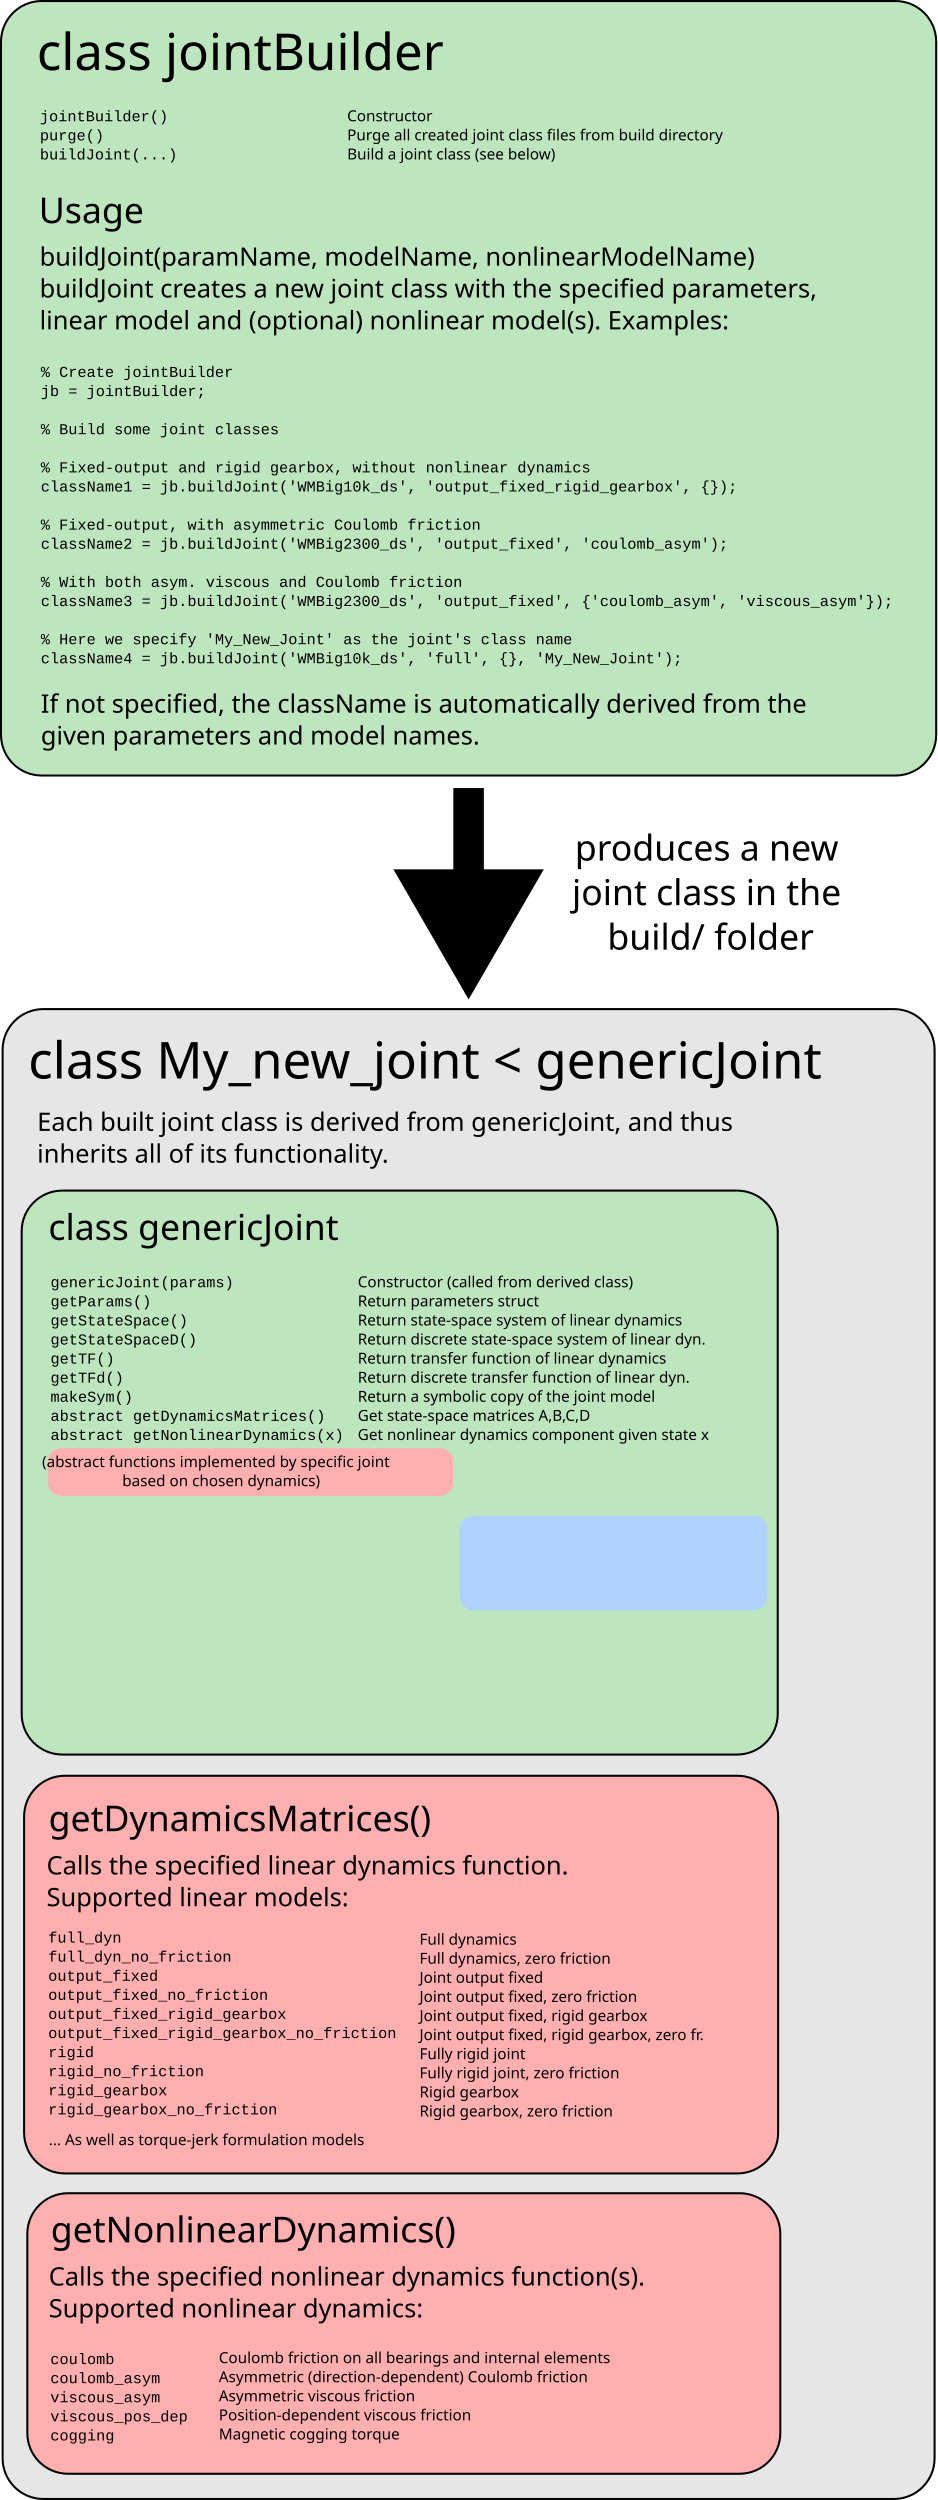
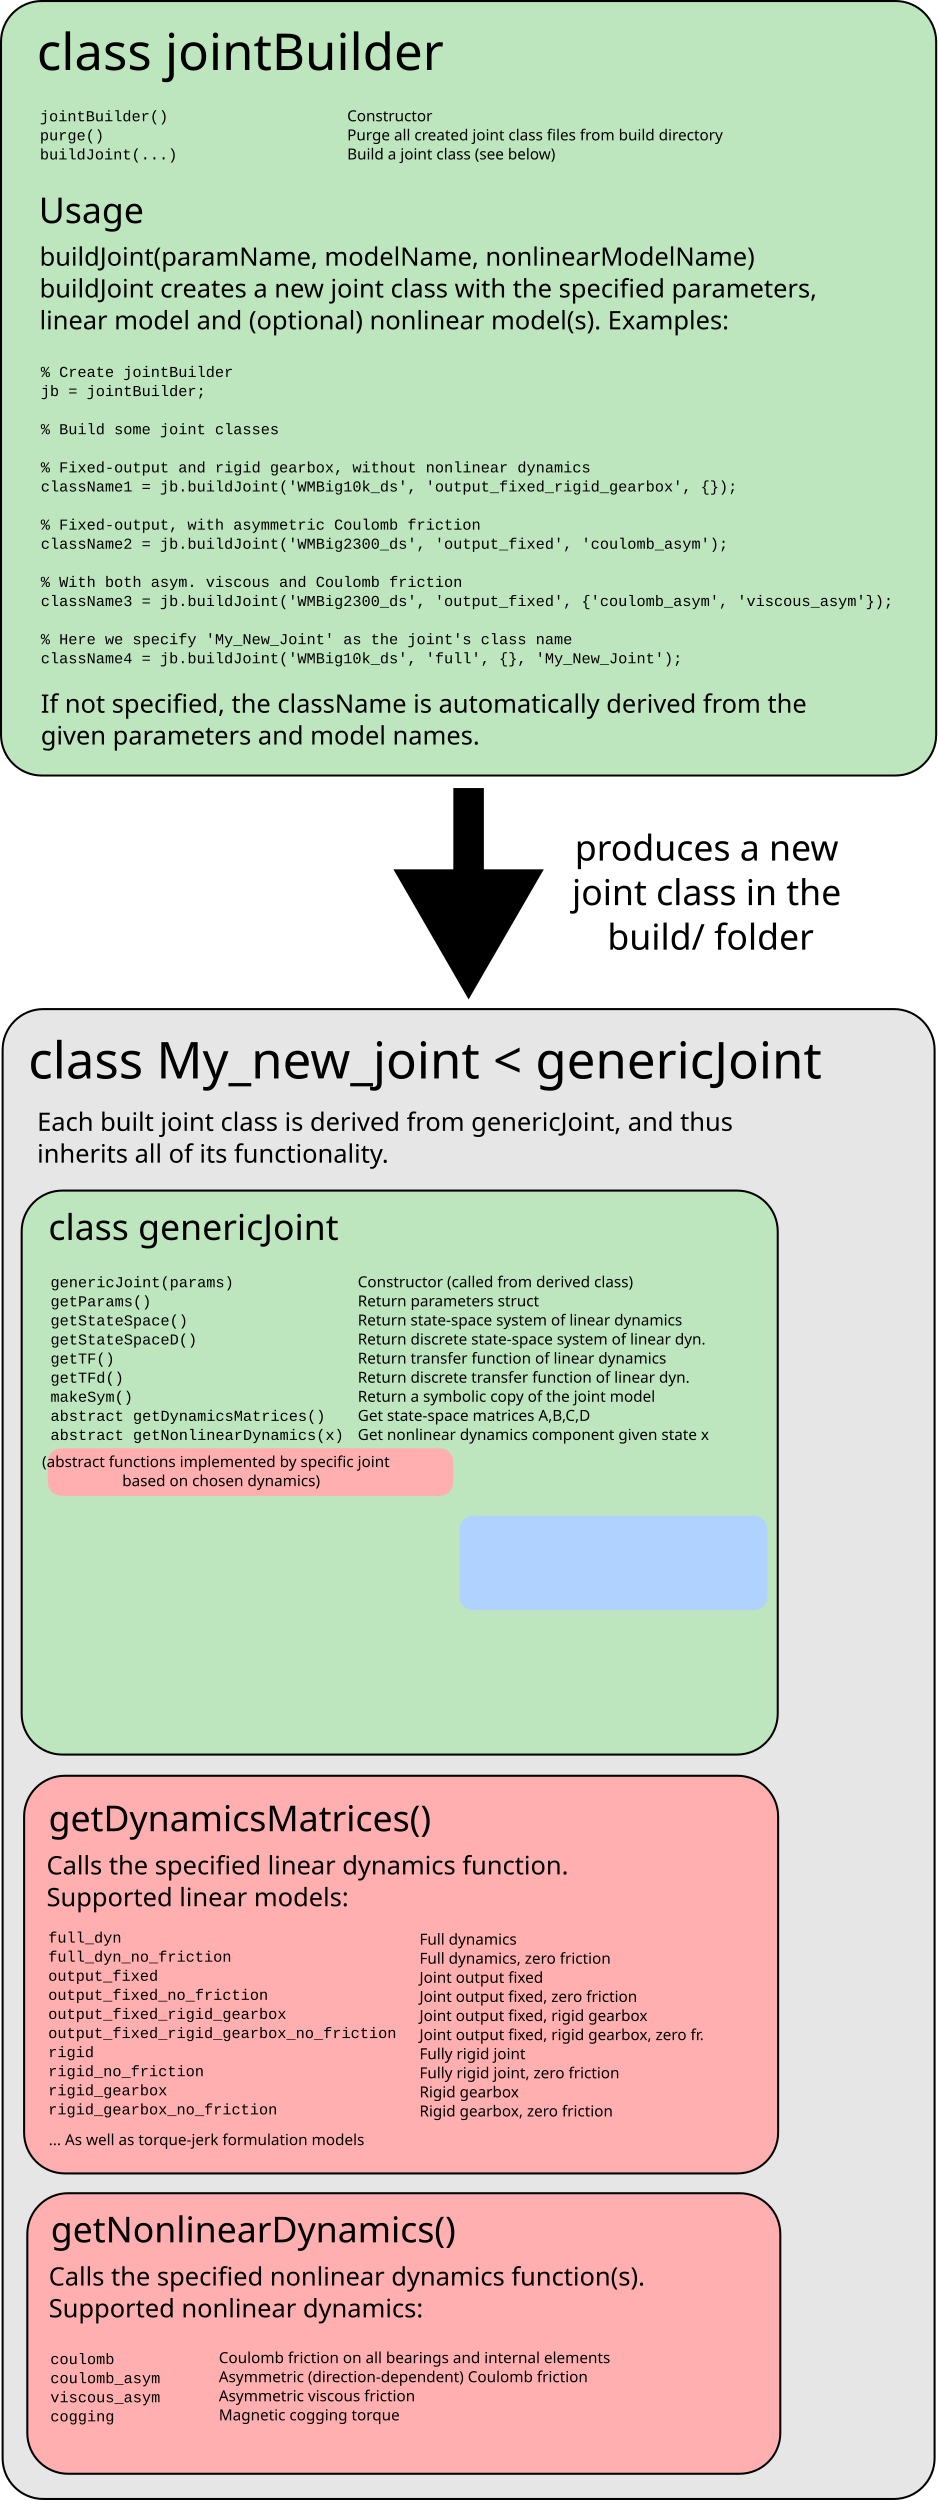
<svg xmlns="http://www.w3.org/2000/svg" width="129.9mm" height="346.51mm" viewBox="0 0 460.276 1227.792" id="svg2" version="1.1">
  <defs id="defs4">
    <marker style="overflow:visible" id="marker4872" refX="0" refY="0" orient="auto">
      <path transform="scale(0.4,0.4)" style="fill:#000000;fill-opacity:1;fill-rule:evenodd;stroke:#000000;stroke-width:1pt;stroke-opacity:1" d="m 5.77,0 -8.65,5 0,-10 8.65,5 z" id="path4874" />
    </marker>
    <marker orient="auto" refY="0" refX="0" id="TriangleOutM" style="overflow:visible">
      <path id="path4481" d="m 5.77,0 -8.65,5 0,-10 8.65,5 z" style="fill:#000000;fill-opacity:1;fill-rule:evenodd;stroke:#000000;stroke-width:1pt;stroke-opacity:1" transform="scale(0.4,0.4)" />
    </marker>
    <marker orient="auto" refY="0" refX="0" id="TriangleOutL" style="overflow:visible">
      <path id="path4478" d="m 5.77,0 -8.65,5 0,-10 8.65,5 z" style="fill:#000000;fill-opacity:1;fill-rule:evenodd;stroke:#000000;stroke-width:1pt;stroke-opacity:1" transform="scale(0.8,0.8)" />
    </marker>
    <marker orient="auto" refY="0" refX="0" id="Arrow2Lend" style="overflow:visible">
      <path id="path4357" style="fill:#000000;fill-opacity:1;fill-rule:evenodd;stroke:#000000;stroke-width:0.625;stroke-linejoin:round;stroke-opacity:1" d="M 8.719,4.034 -2.207,0.016 8.719,-4.002 c -1.745,2.372 -1.735,5.617 -6e-7,8.035 z" transform="matrix(-1.1,0,0,-1.1,-1.1,0)" />
    </marker>
    <marker orient="auto" refY="0" refX="0" id="Arrow1Mend" style="overflow:visible">
      <path id="path4345" d="M 0,0 5,-5 -12.5,0 5,5 0,0 Z" style="fill:#000000;fill-opacity:1;fill-rule:evenodd;stroke:#000000;stroke-width:1pt;stroke-opacity:1" transform="matrix(-0.4,0,0,-0.4,-4,0)" />
    </marker>
  </defs>
  <g id="layer1" transform="translate(803.2275,-141.7293)">
    <g id="g4297" transform="translate(-199.2935,87.06236)">
      <rect transform="scale(1,-1)" ry="20" rx="20" y="-435.544" x="-603.434" height="380.377" width="459.276" id="rect4136-6-2" style="opacity:1;fill:#bee6be;fill-opacity:1;fill-rule:nonzero;stroke:#000000;stroke-width:1;stroke-miterlimit:4;stroke-dasharray:none;stroke-dashoffset:0;stroke-opacity:1" />
      <text id="text4260-7" y="89.054" x="-585.833" style="font-style:normal;font-weight:normal;font-size:30px;line-height:125%;font-family:Sans;letter-spacing:0px;word-spacing:0px;fill:#000000;fill-opacity:1;stroke:none;stroke-width:1px;stroke-linecap:butt;stroke-linejoin:miter;stroke-opacity:1" xml:space="preserve">
        <tspan y="89.054" x="-585.833" id="tspan4262-7" style="font-size:25px">class jointBuilder</tspan>
      </text>
      <text id="text4142-6" y="114.219" x="-584.348" style="font-style:normal;font-weight:normal;font-size:17.5px;line-height:125%;font-family:Sans;letter-spacing:0px;word-spacing:0px;fill:#000000;fill-opacity:1;stroke:none;stroke-width:1px;stroke-linecap:butt;stroke-linejoin:miter;stroke-opacity:1" xml:space="preserve">
        <tspan style="font-style:normal;font-variant:normal;font-weight:normal;font-stretch:normal;font-size:7.5px;font-family:'Liberation Mono';-inkscape-font-specification:'Liberation Mono'" id="tspan4182-9" y="114.219" x="-584.348">jointBuilder()</tspan>
        <tspan style="font-style:normal;font-variant:normal;font-weight:normal;font-stretch:normal;font-size:7.5px;font-family:'Liberation Mono';-inkscape-font-specification:'Liberation Mono'" y="123.594" x="-584.348" id="tspan7313">purge()</tspan>
        <tspan style="font-style:normal;font-variant:normal;font-weight:normal;font-stretch:normal;font-size:7.5px;font-family:'Liberation Mono';-inkscape-font-specification:'Liberation Mono'" y="132.969" x="-584.348" id="tspan7315">buildJoint(...)</tspan>
      </text>
      <text id="text4142-1-1" y="114.224" x="-433.441" style="font-style:normal;font-weight:normal;font-size:17.5px;line-height:125%;font-family:Sans;letter-spacing:0px;word-spacing:0px;fill:#000000;fill-opacity:1;stroke:none;stroke-width:1px;stroke-linecap:butt;stroke-linejoin:miter;stroke-opacity:1" xml:space="preserve">
        <tspan style="font-style:normal;font-variant:normal;font-weight:normal;font-stretch:normal;font-size:7.5px;font-family:Sans;-inkscape-font-specification:Sans" id="tspan4182-5-7" y="114.224" x="-433.441">Constructor</tspan>
        <tspan style="font-style:normal;font-variant:normal;font-weight:normal;font-stretch:normal;font-size:7.5px;font-family:Sans;-inkscape-font-specification:Sans" y="123.599" x="-433.441" id="tspan7311">Purge all created joint class files from build directory</tspan>
        <tspan style="font-style:normal;font-variant:normal;font-weight:normal;font-stretch:normal;font-size:7.5px;font-family:Sans;-inkscape-font-specification:Sans" y="132.974" x="-433.441" id="tspan7317">Build a joint class (see below)</tspan>
      </text>
      <text id="text4138-2" y="164.251" x="-584.891" style="font-style:normal;font-weight:normal;font-size:40px;line-height:125%;font-family:Sans;letter-spacing:0px;word-spacing:0px;fill:#000000;fill-opacity:1;stroke:none;stroke-width:1px;stroke-linecap:butt;stroke-linejoin:miter;stroke-opacity:1" xml:space="preserve">
        <tspan style="font-size:17.5px" y="164.251" x="-584.891" id="tspan4140-5">Usage</tspan>
      </text>
      <text xml:space="preserve" style="font-style:normal;font-weight:normal;font-size:7.5px;line-height:125%;font-family:Sans;letter-spacing:0px;word-spacing:0px;fill:#000000;fill-opacity:1;stroke:none;stroke-width:1px;stroke-linecap:butt;stroke-linejoin:miter;stroke-opacity:1" x="-583.906" y="239.796" id="text7355">
        <tspan id="tspan7357" x="-583.906" y="239.796" style="font-style:normal;font-variant:normal;font-weight:normal;font-stretch:normal;font-family:'Liberation Mono';-inkscape-font-specification:'Liberation Mono'">% Create jointBuilder</tspan>
        <tspan x="-583.906" y="249.171" id="tspan7359" style="font-style:normal;font-variant:normal;font-weight:normal;font-stretch:normal;font-family:'Liberation Mono';-inkscape-font-specification:'Liberation Mono'">jb = jointBuilder;</tspan>
        <tspan x="-583.906" y="258.546" style="font-style:normal;font-variant:normal;font-weight:normal;font-stretch:normal;font-family:'Liberation Mono';-inkscape-font-specification:'Liberation Mono'" id="tspan7361" />
        <tspan x="-583.906" y="267.921" style="font-style:normal;font-variant:normal;font-weight:normal;font-stretch:normal;font-family:'Liberation Mono';-inkscape-font-specification:'Liberation Mono'" id="tspan7363">% Build some joint classes</tspan>
        <tspan x="-583.906" y="277.296" style="font-style:normal;font-variant:normal;font-weight:normal;font-stretch:normal;font-family:'Liberation Mono';-inkscape-font-specification:'Liberation Mono'" id="tspan4321" />
        <tspan x="-583.906" y="286.671" style="font-style:normal;font-variant:normal;font-weight:normal;font-stretch:normal;font-family:'Liberation Mono';-inkscape-font-specification:'Liberation Mono'" id="tspan4335">% Fixed-output and rigid gearbox, without nonlinear dynamics</tspan>
        <tspan x="-583.906" y="296.046" style="font-style:normal;font-variant:normal;font-weight:normal;font-stretch:normal;font-family:'Liberation Mono';-inkscape-font-specification:'Liberation Mono'" id="tspan7365">className1 = jb.buildJoint('WMBig10k_ds', 'output_fixed_rigid_gearbox', {});</tspan>
        <tspan x="-583.906" y="305.421" style="font-style:normal;font-variant:normal;font-weight:normal;font-stretch:normal;font-family:'Liberation Mono';-inkscape-font-specification:'Liberation Mono'" id="tspan4323" />
        <tspan x="-583.906" y="314.796" style="font-style:normal;font-variant:normal;font-weight:normal;font-stretch:normal;font-family:'Liberation Mono';-inkscape-font-specification:'Liberation Mono'" id="tspan4333">% Fixed-output, with asymmetric Coulomb friction</tspan>
        <tspan x="-583.906" y="324.171" style="font-style:normal;font-variant:normal;font-weight:normal;font-stretch:normal;font-family:'Liberation Mono';-inkscape-font-specification:'Liberation Mono'" id="tspan7367">className2 = jb.buildJoint('WMBig2300_ds', 'output_fixed', 'coulomb_asym');</tspan>
        <tspan x="-583.906" y="333.546" style="font-style:normal;font-variant:normal;font-weight:normal;font-stretch:normal;font-family:'Liberation Mono';-inkscape-font-specification:'Liberation Mono'" id="tspan4325" />
        <tspan x="-583.906" y="342.921" style="font-style:normal;font-variant:normal;font-weight:normal;font-stretch:normal;font-family:'Liberation Mono';-inkscape-font-specification:'Liberation Mono'" id="tspan4331">% With both asym. viscous and Coulomb friction</tspan>
        <tspan x="-583.906" y="352.296" style="font-style:normal;font-variant:normal;font-weight:normal;font-stretch:normal;font-family:'Liberation Mono';-inkscape-font-specification:'Liberation Mono'" id="tspan7373">className3 = jb.buildJoint('WMBig2300_ds', 'output_fixed', {'coulomb_asym', 'viscous_asym'});</tspan>
        <tspan x="-583.906" y="361.671" style="font-style:normal;font-variant:normal;font-weight:normal;font-stretch:normal;font-family:'Liberation Mono';-inkscape-font-specification:'Liberation Mono'" id="tspan7637" />
        <tspan x="-583.906" y="371.046" style="font-style:normal;font-variant:normal;font-weight:normal;font-stretch:normal;font-family:'Liberation Mono';-inkscape-font-specification:'Liberation Mono'" id="tspan4329">% Here we specify 'My_New_Joint' as the joint's class name</tspan>
        <tspan x="-583.906" y="380.421" style="font-style:normal;font-variant:normal;font-weight:normal;font-stretch:normal;font-family:'Liberation Mono';-inkscape-font-specification:'Liberation Mono'" id="tspan4327">className4 = jb.buildJoint('WMBig10k_ds', 'full', {}, 'My_New_Joint');</tspan>
      </text>
      <text xml:space="preserve" style="font-style:normal;font-weight:normal;font-size:7.5px;line-height:125%;font-family:Sans;letter-spacing:0px;word-spacing:0px;fill:#000000;fill-opacity:1;stroke:none;stroke-width:1px;stroke-linecap:butt;stroke-linejoin:miter;stroke-opacity:1" x="-390.287" y="229.644" id="text7369">
        <tspan id="tspan7371" x="-390.287" y="229.644" />
      </text>
      <g id="g4840" transform="translate(249.2216,57.79622)">
        <text id="text4324" y="127.346" x="-833.709" style="font-style:normal;font-weight:normal;font-size:13.75px;line-height:125%;font-family:Sans;letter-spacing:0px;word-spacing:0px;fill:#000000;fill-opacity:1;stroke:none;stroke-width:1px;stroke-linecap:butt;stroke-linejoin:miter;stroke-opacity:1" xml:space="preserve">
          <tspan style="font-size:12.5px" y="127.346" x="-833.709" id="tspan4326">buildJoint(paramName, modelName, nonlinearModelName)</tspan>
          <tspan id="tspan7379" style="font-size:12.5px" y="142.971" x="-833.709">buildJoint creates a new joint class with the specified parameters,</tspan>
          <tspan id="tspan4328" style="font-size:12.5px" y="158.596" x="-833.709">linear model and (optional) nonlinear model(s). Examples:</tspan>
        </text>
      </g>
      <g id="g4840-4" transform="translate(249.8129,277.3485)">
        <text id="text4324-6" y="127.346" x="-833.709" style="font-style:normal;font-weight:normal;font-size:13.75px;line-height:125%;font-family:Sans;letter-spacing:0px;word-spacing:0px;fill:#000000;fill-opacity:1;stroke:none;stroke-width:1px;stroke-linecap:butt;stroke-linejoin:miter;stroke-opacity:1" xml:space="preserve">
          <tspan id="tspan4328-1" style="font-size:12.5px" y="127.346" x="-833.709">If not specified, the className is automatically derived from the</tspan>
          <tspan style="font-size:12.5px" y="142.971" x="-833.709" id="tspan7635">given parameters and model names.</tspan>
        </text>
      </g>
    </g>
    <path style="fill:none;fill-rule:evenodd;stroke:#000000;stroke-width:15;stroke-linecap:butt;stroke-linejoin:miter;stroke-miterlimit:4;stroke-dasharray:none;stroke-opacity:1;marker-end:url(#TriangleOutM)" d="m -573.089,528.758 0,61.193" id="path4330" />
    <g id="g4351" transform="translate(-849.5383,610.6372)">
      <g id="g4302" transform="translate(5.714288,0)">
        <rect style="opacity:1;fill:#e6e6e6;fill-opacity:1;fill-rule:nonzero;stroke:#000000;stroke-width:1;stroke-miterlimit:4;stroke-dasharray:none;stroke-dashoffset:0;stroke-opacity:1" id="rect4136-6" width="457.711" height="731.712" x="41.879" y="-758.384" rx="20" ry="20" transform="scale(1,-1)" />
        <text xml:space="preserve" style="font-style:normal;font-weight:normal;font-size:30px;line-height:125%;font-family:Sans;letter-spacing:0px;word-spacing:0px;fill:#000000;fill-opacity:1;stroke:none;stroke-width:1px;stroke-linecap:butt;stroke-linejoin:miter;stroke-opacity:1" x="54.483" y="60.76" id="text4260">
          <tspan id="tspan4262" x="54.483" y="60.76" style="font-size:25px">class My_new_joint &lt; genericJoint</tspan>
        </text>
        <text xml:space="preserve" style="font-style:normal;font-weight:normal;font-size:30px;line-height:125%;font-family:Sans;letter-spacing:0px;word-spacing:0px;fill:#000000;fill-opacity:1;stroke:none;stroke-width:1px;stroke-linecap:butt;stroke-linejoin:miter;stroke-opacity:1" x="58.841" y="86.483" id="text4264">
          <tspan id="tspan4266" x="58.841" y="86.483" style="font-size:12.5px">Each built joint class is derived from genericJoint, and thus</tspan>
          <tspan id="tspan4349" x="58.841" y="102.108" style="font-size:12.5px">inherits all of its functionality.</tspan>
        </text>
      </g>
      <g transform="translate(-50.12255,-9.234952)" id="g4232">
        <rect style="opacity:1;fill:#bee6be;fill-opacity:1;fill-rule:nonzero;stroke:#000000;stroke-width:1;stroke-miterlimit:4;stroke-dasharray:none;stroke-dashoffset:0;stroke-opacity:1" id="rect4136" width="371.313" height="276.981" x="107.076" y="-402.023" rx="20" ry="20" transform="scale(1,-1)" />
        <text xml:space="preserve" style="font-style:normal;font-weight:normal;font-size:40px;line-height:125%;font-family:Sans;letter-spacing:0px;word-spacing:0px;fill:#000000;fill-opacity:1;stroke:none;stroke-width:1px;stroke-linecap:butt;stroke-linejoin:miter;stroke-opacity:1" x="120.208" y="149.286" id="text4138">
          <tspan id="tspan4140" x="120.208" y="149.286" style="font-size:17.5px">class genericJoint</tspan>
        </text>
        <text xml:space="preserve" style="font-style:normal;font-weight:normal;font-size:17.5px;line-height:125%;font-family:Sans;letter-spacing:0px;word-spacing:0px;fill:#000000;fill-opacity:1;stroke:none;stroke-width:1px;stroke-linecap:butt;stroke-linejoin:miter;stroke-opacity:1" x="121.218" y="172.519" id="text4142">
          <tspan id="tspan4144" x="121.218" y="172.519" style="font-style:normal;font-variant:normal;font-weight:normal;font-stretch:normal;font-size:7.5px;font-family:'Liberation Mono';-inkscape-font-specification:'Liberation Mono'">genericJoint(params)</tspan>
          <tspan x="121.218" y="181.894" id="tspan4146" style="font-style:normal;font-variant:normal;font-weight:normal;font-stretch:normal;font-size:7.5px;font-family:'Liberation Mono';-inkscape-font-specification:'Liberation Mono'">getParams()</tspan>
          <tspan x="121.218" y="191.269" id="tspan4148" style="font-style:normal;font-variant:normal;font-weight:normal;font-stretch:normal;font-size:7.5px;font-family:'Liberation Mono';-inkscape-font-specification:'Liberation Mono'">getStateSpace()</tspan>
          <tspan x="121.218" y="200.644" id="tspan4150" style="font-style:normal;font-variant:normal;font-weight:normal;font-stretch:normal;font-size:7.5px;font-family:'Liberation Mono';-inkscape-font-specification:'Liberation Mono'">getStateSpaceD()</tspan>
          <tspan x="121.218" y="210.019" id="tspan4152" style="font-style:normal;font-variant:normal;font-weight:normal;font-stretch:normal;font-size:7.5px;font-family:'Liberation Mono';-inkscape-font-specification:'Liberation Mono'">getTF()</tspan>
          <tspan x="121.218" y="219.394" id="tspan4154" style="font-style:normal;font-variant:normal;font-weight:normal;font-stretch:normal;font-size:7.5px;font-family:'Liberation Mono';-inkscape-font-specification:'Liberation Mono'">getTFd()</tspan>
          <tspan x="121.218" y="228.769" id="tspan4178" style="font-style:normal;font-variant:normal;font-weight:normal;font-stretch:normal;font-size:7.5px;font-family:'Liberation Mono';-inkscape-font-specification:'Liberation Mono'">makeSym()</tspan>
          <tspan x="121.218" y="238.144" id="tspan4180" style="font-style:normal;font-variant:normal;font-weight:normal;font-stretch:normal;font-size:7.5px;font-family:'Liberation Mono';-inkscape-font-specification:'Liberation Mono'">abstract getDynamicsMatrices()</tspan>
          <tspan x="121.218" y="247.519" style="font-style:normal;font-variant:normal;font-weight:normal;font-stretch:normal;font-size:7.5px;font-family:'Liberation Mono';-inkscape-font-specification:'Liberation Mono'" id="tspan3662">abstract getNonlinearDynamics(x)</tspan>
        </text>
        <text xml:space="preserve" style="font-style:normal;font-weight:normal;font-size:17.5px;line-height:125%;font-family:Sans;letter-spacing:0px;word-spacing:0px;fill:#000000;fill-opacity:1;stroke:none;stroke-width:1px;stroke-linecap:butt;stroke-linejoin:miter;stroke-opacity:1" x="272.125" y="172.524" id="text4142-1">
          <tspan id="tspan4144-4" x="272.125" y="172.524" style="font-style:normal;font-variant:normal;font-weight:normal;font-stretch:normal;font-size:7.5px;font-family:Sans;-inkscape-font-specification:Sans">Constructor (called from derived class)</tspan>
          <tspan x="272.125" y="181.899" id="tspan4146-9" style="font-style:normal;font-variant:normal;font-weight:normal;font-stretch:normal;font-size:7.5px;font-family:Sans;-inkscape-font-specification:Sans">Return parameters struct</tspan>
          <tspan x="272.125" y="191.274" id="tspan4148-4" style="font-style:normal;font-variant:normal;font-weight:normal;font-stretch:normal;font-size:7.5px;font-family:Sans;-inkscape-font-specification:Sans">Return state-space system of linear dynamics</tspan>
          <tspan x="272.125" y="200.649" id="tspan4150-6" style="font-style:normal;font-variant:normal;font-weight:normal;font-stretch:normal;font-size:7.5px;font-family:Sans;-inkscape-font-specification:Sans">Return discrete state-space system of linear dyn.</tspan>
          <tspan x="272.125" y="210.024" id="tspan4152-4" style="font-style:normal;font-variant:normal;font-weight:normal;font-stretch:normal;font-size:7.5px;font-family:Sans;-inkscape-font-specification:Sans">Return transfer function of linear dynamics</tspan>
          <tspan x="272.125" y="219.399" id="tspan4154-4" style="font-style:normal;font-variant:normal;font-weight:normal;font-stretch:normal;font-size:7.5px;font-family:Sans;-inkscape-font-specification:Sans">Return discrete transfer function of linear dyn.</tspan>
          <tspan x="272.125" y="228.774" id="tspan4156-1" style="font-style:normal;font-variant:normal;font-weight:normal;font-stretch:normal;font-size:7.5px;font-family:Sans;-inkscape-font-specification:Sans">Return a symbolic copy of the joint model</tspan>
          <tspan x="272.125" y="238.149" id="tspan4180-5" style="font-style:normal;font-variant:normal;font-weight:normal;font-stretch:normal;font-size:7.5px;font-family:Sans;-inkscape-font-specification:Sans">Get state-space matrices A,B,C,D</tspan>
          <tspan x="272.125" y="247.524" id="tspan4182-5" style="font-style:normal;font-variant:normal;font-weight:normal;font-stretch:normal;font-size:7.5px;font-family:Sans;-inkscape-font-specification:Sans">Get nonlinear dynamics component given state x</tspan>
        </text>
        <g transform="translate(-2.525381,-104.5508)" id="g6511">
          <rect style="opacity:1;fill:#ffafaf;fill-opacity:1;fill-rule:nonzero;stroke:none;stroke-width:3;stroke-miterlimit:4;stroke-dasharray:none;stroke-dashoffset:0;stroke-opacity:1" id="rect6463" width="199.16" height="23.431" x="122.407" y="356.111" rx="6.665" ry="6.665" />
          <text xml:space="preserve" style="font-style:normal;font-weight:normal;font-size:10px;line-height:125%;font-family:Sans;text-align:center;letter-spacing:0px;word-spacing:0px;text-anchor:middle;fill:#000000;fill-opacity:1;stroke:none;stroke-width:1px;stroke-linecap:butt;stroke-linejoin:miter;stroke-opacity:1" x="221.865" y="365.386" id="text5176">
            <tspan x="221.865" y="365.386" id="tspan5182" style="font-size:7.5px">(abstract functions implemented by specific joint</tspan>
            <tspan x="221.865" y="374.761" style="font-size:7.5px" id="tspan3745">based on chosen dynamics)</tspan>
          </text>
        </g>
        <flowRoot xml:space="preserve" id="flowRoot3664" style="font-style:normal;font-weight:normal;font-size:40px;line-height:125%;font-family:sans-serif;letter-spacing:0px;word-spacing:0px;fill:#000000;fill-opacity:1;stroke:none;stroke-width:1px;stroke-linecap:butt;stroke-linejoin:miter;stroke-opacity:1">
          <flowRegion id="flowRegion3666">
            <rect id="rect3668" width="331.33" height="99.5" x="23.234" y="730.076" />
          </flowRegion>
          <flowPara id="flowPara3670" />
        </flowRoot>
        <flowRoot xml:space="preserve" id="flowRoot3672" style="font-style:normal;font-weight:normal;font-size:40px;line-height:125%;font-family:sans-serif;letter-spacing:0px;word-spacing:0px;fill:#000000;fill-opacity:1;stroke:none;stroke-width:1px;stroke-linecap:butt;stroke-linejoin:miter;stroke-opacity:1" transform="translate(97.14756,-456.5516)">
          <flowRegion id="flowRegion3674">
            <rect id="rect3676" width="331.835" height="112.632" x="24.244" y="735.127" />
          </flowRegion>
          <flowPara id="flowPara3690" style="font-style:normal;font-variant:normal;font-weight:normal;font-stretch:normal;font-size:7.5px;font-family:'Liberation Mono';-inkscape-font-specification:'Liberation Mono'">And many more:</flowPara>
          <flowPara style="font-style:normal;font-variant:normal;font-weight:normal;font-stretch:normal;font-size:7.5px;font-family:'Liberation Mono';-inkscape-font-specification:'Liberation Mono'" id="flowPara3739" />
          <flowPara style="font-style:normal;font-variant:normal;font-weight:normal;font-stretch:normal;font-size:7.5px;font-family:'Liberation Mono';-inkscape-font-specification:'Liberation Mono'" id="flowPara3741">T_el            dq_r            t_p</flowPara>
          <flowPara style="font-style:normal;font-variant:normal;font-weight:normal;font-stretch:normal;font-size:7.5px;font-family:'Liberation Mono';-inkscape-font-specification:'Liberation Mono'" id="flowPara3721">T_mech          p_ce            t_r</flowPara>
          <flowPara style="font-style:normal;font-variant:normal;font-weight:normal;font-stretch:normal;font-size:7.5px;font-family:'Liberation Mono';-inkscape-font-specification:'Liberation Mono'" id="flowPara3723">i_NL            p_cm            t_stall</flowPara>
          <flowPara style="font-style:normal;font-variant:normal;font-weight:normal;font-stretch:normal;font-size:7.5px;font-family:'Liberation Mono';-inkscape-font-specification:'Liberation Mono'" id="flowPara3725">dq_0            i_c             p_pe</flowPara>
          <flowPara style="font-style:normal;font-variant:normal;font-weight:normal;font-stretch:normal;font-size:7.5px;font-family:'Liberation Mono';-inkscape-font-specification:'Liberation Mono'" id="flowPara3727">dq_NL           i_start         p_pm</flowPara>
          <flowPara style="font-style:normal;font-variant:normal;font-weight:normal;font-stretch:normal;font-size:7.5px;font-family:'Liberation Mono';-inkscape-font-specification:'Liberation Mono'" id="flowPara3729">dq_over_dm      k_w             t_NL</flowPara>
          <flowPara style="font-style:normal;font-variant:normal;font-weight:normal;font-stretch:normal;font-size:7.5px;font-family:'Liberation Mono';-inkscape-font-specification:'Liberation Mono'" id="flowPara3731" />
          <flowPara style="font-style:normal;font-variant:normal;font-weight:normal;font-stretch:normal;font-size:7.5px;font-family:'Liberation Mono';-inkscape-font-specification:'Liberation Mono'" id="flowPara3747">Please refer to their internal documentation.</flowPara>
        </flowRoot>
      </g>
      <g transform="translate(-285.3953,279.1277)" id="g4309">
        <rect style="opacity:1;fill:#ffafaf;fill-opacity:1;fill-rule:nonzero;stroke:#000000;stroke-width:1;stroke-miterlimit:4;stroke-dasharray:none;stroke-dashoffset:0;stroke-opacity:1" id="rect4187-2-6" width="370.317" height="195.302" x="343.542" y="124.07" rx="20" ry="20" />
        <text xml:space="preserve" style="font-style:normal;font-weight:normal;font-size:30px;line-height:125%;font-family:Sans;letter-spacing:0px;word-spacing:0px;fill:#000000;fill-opacity:1;stroke:none;stroke-width:1px;stroke-linecap:butt;stroke-linejoin:miter;stroke-opacity:1" x="355.574" y="151.306" id="text4268">
          <tspan id="tspan4270" x="355.574" y="151.306" style="font-size:17.5px">getDynamicsMatrices()</tspan>
        </text>
        <text xml:space="preserve" style="font-style:normal;font-weight:normal;font-size:13.75px;line-height:125%;font-family:Sans;letter-spacing:0px;word-spacing:0px;fill:#000000;fill-opacity:1;stroke:none;stroke-width:1px;stroke-linecap:butt;stroke-linejoin:miter;stroke-opacity:1" x="354.564" y="172.519" id="text4272">
          <tspan id="tspan5635" x="354.564" y="172.519" style="font-size:12.5px">Calls the specified linear dynamics function.</tspan>
          <tspan id="tspan6160" x="354.564" y="188.144" style="font-size:12.5px">Supported linear models:</tspan>
        </text>
        <text id="text5623-4" y="206.01" x="355.376" style="font-style:normal;font-weight:normal;font-size:13.75px;line-height:125%;font-family:Sans;letter-spacing:0px;word-spacing:0px;fill:#000000;fill-opacity:1;stroke:none;stroke-width:1px;stroke-linecap:butt;stroke-linejoin:miter;stroke-opacity:1" xml:space="preserve">
          <tspan style="font-style:normal;font-variant:normal;font-weight:normal;font-stretch:normal;font-size:7.5px;font-family:'Liberation Mono';-inkscape-font-specification:'Liberation Mono'" id="tspan5631-4" y="206.01" x="355.376">full_dyn</tspan>
          <tspan style="font-style:normal;font-variant:normal;font-weight:normal;font-stretch:normal;font-size:7.5px;font-family:'Liberation Mono';-inkscape-font-specification:'Liberation Mono'" id="tspan5700" y="215.385" x="355.376">full_dyn_no_friction</tspan>
          <tspan style="font-style:normal;font-variant:normal;font-weight:normal;font-stretch:normal;font-size:7.5px;font-family:'Liberation Mono';-inkscape-font-specification:'Liberation Mono'" id="tspan5702" y="224.76" x="355.376">output_fixed</tspan>
          <tspan style="font-style:normal;font-variant:normal;font-weight:normal;font-stretch:normal;font-size:7.5px;font-family:'Liberation Mono';-inkscape-font-specification:'Liberation Mono'" id="tspan5704" y="234.135" x="355.376">output_fixed_no_friction</tspan>
          <tspan style="font-style:normal;font-variant:normal;font-weight:normal;font-stretch:normal;font-size:7.5px;font-family:'Liberation Mono';-inkscape-font-specification:'Liberation Mono'" id="tspan5706" y="243.51" x="355.376">output_fixed_rigid_gearbox</tspan>
          <tspan style="font-style:normal;font-variant:normal;font-weight:normal;font-stretch:normal;font-size:7.5px;font-family:'Liberation Mono';-inkscape-font-specification:'Liberation Mono'" id="tspan5708" y="252.885" x="355.376">output_fixed_rigid_gearbox_no_friction</tspan>
          <tspan style="font-style:normal;font-variant:normal;font-weight:normal;font-stretch:normal;font-size:7.5px;font-family:'Liberation Mono';-inkscape-font-specification:'Liberation Mono'" id="tspan5710" y="262.26" x="355.376">rigid</tspan>
          <tspan style="font-style:normal;font-variant:normal;font-weight:normal;font-stretch:normal;font-size:7.5px;font-family:'Liberation Mono';-inkscape-font-specification:'Liberation Mono'" id="tspan5720" y="271.635" x="355.376">rigid_no_friction</tspan>
          <tspan style="font-style:normal;font-variant:normal;font-weight:normal;font-stretch:normal;font-size:7.5px;font-family:'Liberation Mono';-inkscape-font-specification:'Liberation Mono'" id="tspan5712" y="281.01" x="355.376">rigid_gearbox</tspan>
          <tspan style="font-style:normal;font-variant:normal;font-weight:normal;font-stretch:normal;font-size:7.5px;font-family:'Liberation Mono';-inkscape-font-specification:'Liberation Mono'" id="tspan5716" y="290.385" x="355.376">rigid_gearbox_no_friction</tspan>
          <tspan style="font-style:normal;font-variant:normal;font-weight:normal;font-stretch:normal;font-size:7.5px;font-family:'Liberation Mono';-inkscape-font-specification:'Liberation Mono'" y="299.76" x="355.376" id="tspan4629" />
          <tspan style="font-style:normal;font-variant:normal;font-weight:normal;font-stretch:normal;font-size:7.5px;font-family:'Liberation Mono';-inkscape-font-specification:'Liberation Mono'" y="309.135" x="355.376" id="tspan4631" />
        </text>
        <text id="text5623-4-0" y="207.02" x="537.708" style="font-style:normal;font-weight:normal;font-size:13.75px;line-height:125%;font-family:Sans;letter-spacing:0px;word-spacing:0px;fill:#000000;fill-opacity:1;stroke:none;stroke-width:1px;stroke-linecap:butt;stroke-linejoin:miter;stroke-opacity:1" xml:space="preserve">
          <tspan style="font-size:7.5px" id="tspan5631-4-8" y="207.02" x="537.708">Full dynamics</tspan>
          <tspan style="font-size:7.5px" id="tspan5700-5" y="216.395" x="537.708">Full dynamics, zero friction</tspan>
          <tspan style="font-size:7.5px" id="tspan5702-9" y="225.77" x="537.708">Joint output fixed</tspan>
          <tspan style="font-size:7.5px" id="tspan5704-2" y="235.145" x="537.708">Joint output fixed, zero friction</tspan>
          <tspan style="font-size:7.5px" id="tspan5706-7" y="244.52" x="537.708">Joint output fixed, rigid gearbox</tspan>
          <tspan style="font-size:7.5px" id="tspan5710-6" y="253.895" x="537.708">Joint output fixed, rigid gearbox, zero fr.</tspan>
          <tspan id="tspan5814" style="font-size:7.5px" y="263.27" x="537.708">Fully rigid joint</tspan>
          <tspan style="font-size:7.5px" id="tspan5720-5" y="272.645" x="537.708">Fully rigid joint, zero friction</tspan>
          <tspan style="font-size:7.5px" id="tspan5712-0" y="282.02" x="537.708">Rigid gearbox</tspan>
          <tspan style="font-size:7.5px" id="tspan5716-0" y="291.395" x="537.708">Rigid gearbox, zero friction</tspan>
        </text>
        <text xml:space="preserve" style="font-style:normal;font-weight:normal;font-size:40px;line-height:125%;font-family:sans-serif;letter-spacing:0px;word-spacing:0px;fill:#000000;fill-opacity:1;stroke:none;stroke-width:1px;stroke-linecap:butt;stroke-linejoin:miter;stroke-opacity:1" x="355.635" y="305.471" id="text4639">
          <tspan id="tspan4641" x="355.635" y="305.471" style="font-size:7.5px">... As well as torque-jerk formulation models</tspan>
        </text>
      </g>
      <g id="g4309-5" transform="translate(-284.3314,481.0372)">
        <rect style="opacity:1;fill:#ffafaf;fill-opacity:1;fill-rule:nonzero;stroke:#000000;stroke-width:1;stroke-miterlimit:4;stroke-dasharray:none;stroke-dashoffset:0;stroke-opacity:1" id="rect4187-2" width="369.812" height="137.779" x="344.054" y="127.181" rx="20" ry="20" />
        <text xml:space="preserve" style="font-style:normal;font-weight:normal;font-size:30px;line-height:125%;font-family:Sans;letter-spacing:0px;word-spacing:0px;fill:#000000;fill-opacity:1;stroke:none;stroke-width:1px;stroke-linecap:butt;stroke-linejoin:miter;stroke-opacity:1" x="355.574" y="151.306" id="text4268-0">
          <tspan id="tspan4270-0" x="355.574" y="151.306" style="font-size:17.5px">getNonlinearDynamics()</tspan>
        </text>
        <text xml:space="preserve" style="font-style:normal;font-weight:normal;font-size:13.75px;line-height:125%;font-family:Sans;letter-spacing:0px;word-spacing:0px;fill:#000000;fill-opacity:1;stroke:none;stroke-width:1px;stroke-linecap:butt;stroke-linejoin:miter;stroke-opacity:1" x="354.564" y="172.519" id="text4272-4">
          <tspan id="tspan4274-2" x="354.564" y="172.519" style="font-size:12.5px">Calls the specified nonlinear dynamics function(s).</tspan>
          <tspan id="tspan5633" x="354.564" y="188.144" style="font-size:12.5px">Supported nonlinear dynamics:</tspan>
        </text>
        <text id="text5623" y="211.105" x="355.344" style="font-style:normal;font-weight:normal;font-size:13.75px;line-height:125%;font-family:Sans;letter-spacing:0px;word-spacing:0px;fill:#000000;fill-opacity:1;stroke:none;stroke-width:1px;stroke-linecap:butt;stroke-linejoin:miter;stroke-opacity:1" xml:space="preserve">
          <tspan style="font-style:normal;font-variant:normal;font-weight:normal;font-stretch:normal;font-size:7.5px;font-family:'Liberation Mono';-inkscape-font-specification:'Liberation Mono'" y="211.105" x="355.344" id="tspan5625">coulomb</tspan>
          <tspan style="font-style:normal;font-variant:normal;font-weight:normal;font-stretch:normal;font-size:7.5px;font-family:'Liberation Mono';-inkscape-font-specification:'Liberation Mono'" id="tspan5627" y="220.48" x="355.344">coulomb_asym</tspan>
-           <tspan style="font-style:normal;font-variant:normal;font-weight:normal;font-stretch:normal;font-size:7.5px;font-family:'Liberation Mono';-inkscape-font-specification:'Liberation Mono'" id="tspan5629" y="229.855" x="355.344">viscous_asym</tspan>
-           <tspan style="font-style:normal;font-variant:normal;font-weight:normal;font-stretch:normal;font-size:7.5px;font-family:'Liberation Mono';-inkscape-font-specification:'Liberation Mono'" id="tspan5631" y="239.23" x="355.344">viscous_pos_dep</tspan>
-           <tspan style="font-style:normal;font-variant:normal;font-weight:normal;font-stretch:normal;font-size:7.5px;font-family:'Liberation Mono';-inkscape-font-specification:'Liberation Mono'" y="248.605" x="355.344" id="tspan4633">cogging</tspan>
+           <tspan style="font-style:normal;font-variant:normal;font-weight:normal;font-stretch:normal;font-size:7.5px;font-family:'Liberation Mono';-inkscape-font-specification:'Liberation Mono'" id="tspan5631" y="229.855" x="355.344">viscous_asym</tspan>
+           <tspan style="font-style:normal;font-variant:normal;font-weight:normal;font-stretch:normal;font-size:7.5px;font-family:'Liberation Mono';-inkscape-font-specification:'Liberation Mono'" y="239.23" x="355.344" id="tspan4633">cogging</tspan>
        </text>
        <text id="text5623-4-0-5" y="210.62" x="438.098" style="font-style:normal;font-weight:normal;font-size:13.75px;line-height:125%;font-family:Sans;letter-spacing:0px;word-spacing:0px;fill:#000000;fill-opacity:1;stroke:none;stroke-width:1px;stroke-linecap:butt;stroke-linejoin:miter;stroke-opacity:1" xml:space="preserve">
          <tspan id="tspan6261" style="font-size:7.5px" y="210.62" x="438.098">Coulomb friction on all bearings and internal elements</tspan>
          <tspan id="tspan6265" style="font-size:7.5px" y="219.995" x="438.098">Asymmetric (direction-dependent) Coulomb friction</tspan>
-           <tspan id="tspan6267" style="font-size:7.5px" y="229.37" x="438.098">Asymmetric viscous friction</tspan>
-           <tspan id="tspan6269" style="font-size:7.5px" y="238.745" x="438.098">Position-dependent viscous friction</tspan>
-           <tspan style="font-size:7.5px" y="248.12" x="438.098" id="tspan4635">Magnetic cogging torque</tspan>
+           <tspan id="tspan6269" style="font-size:7.5px" y="229.37" x="438.098">Asymmetric viscous friction</tspan>
+           <tspan style="font-size:7.5px" y="238.745" x="438.098" id="tspan4635">Magnetic cogging torque</tspan>
        </text>
      </g>
      <g transform="translate(386.9785,-52.10971)" id="g6511-4">
        <g id="g3792">
          <rect ry="6.665" rx="6.665" y="327.574" x="-114.979" height="46.412" width="151.178" id="rect6463-0" style="opacity:1;fill:#b0d2ff;fill-opacity:1;fill-rule:nonzero;stroke:none;stroke-width:3;stroke-miterlimit:4;stroke-dasharray:none;stroke-dashoffset:0;stroke-opacity:1" />
          <flowRoot transform="translate(-362.3861,-404.1714)" style="font-style:normal;font-weight:normal;font-size:40px;line-height:125%;font-family:sans-serif;letter-spacing:0px;word-spacing:0px;fill:#000000;fill-opacity:1;stroke:none;stroke-width:1px;stroke-linecap:butt;stroke-linejoin:miter;stroke-opacity:1" id="flowRoot3751" xml:space="preserve">
            <flowRegion id="flowRegion3753">
              <rect y="736.642" x="249.003" height="56.569" width="148.24" id="rect3755" />
            </flowRegion>
            <flowPara style="font-size:10px;text-align:center;text-anchor:middle" id="flowPara3757">Use the dataSheetGenerator class to easily generate datasheets as LaTeX/PDF</flowPara>
          </flowRoot>
        </g>
      </g>
    </g>
    <flowRoot xml:space="preserve" id="flowRoot7589" style="font-style:normal;font-weight:normal;font-size:7.5px;line-height:125%;font-family:Sans;letter-spacing:0px;word-spacing:0px;fill:#000000;fill-opacity:1;stroke:none;stroke-width:1px;stroke-linecap:butt;stroke-linejoin:miter;stroke-opacity:1" transform="translate(-765.3154,21.12109)">
      <flowRegion id="flowRegion7591">
        <rect id="rect7593" width="5.714" height="8.571" x="638.571" y="144.017" />
      </flowRegion>
      <flowPara id="flowPara7595">The joi</flowPara>
    </flowRoot>
    <text xml:space="preserve" style="font-style:normal;font-weight:normal;font-size:7.5px;line-height:125%;font-family:Sans;text-align:center;letter-spacing:0px;word-spacing:0px;text-anchor:middle;fill:#000000;fill-opacity:1;stroke:none;stroke-width:1px;stroke-linecap:butt;stroke-linejoin:miter;stroke-opacity:1" x="-449.358" y="564.372" id="text7597">
      <tspan id="tspan7599" x="-449.358" y="564.372" style="font-size:17.5px">produces a new</tspan>
      <tspan x="-449.358" y="586.247" id="tspan7601" style="font-size:17.5px">joint class in the</tspan>
      <tspan x="-449.358" y="608.122" style="font-size:17.5px" id="tspan7639">build/ folder</tspan>
    </text>
  </g>
</svg>
